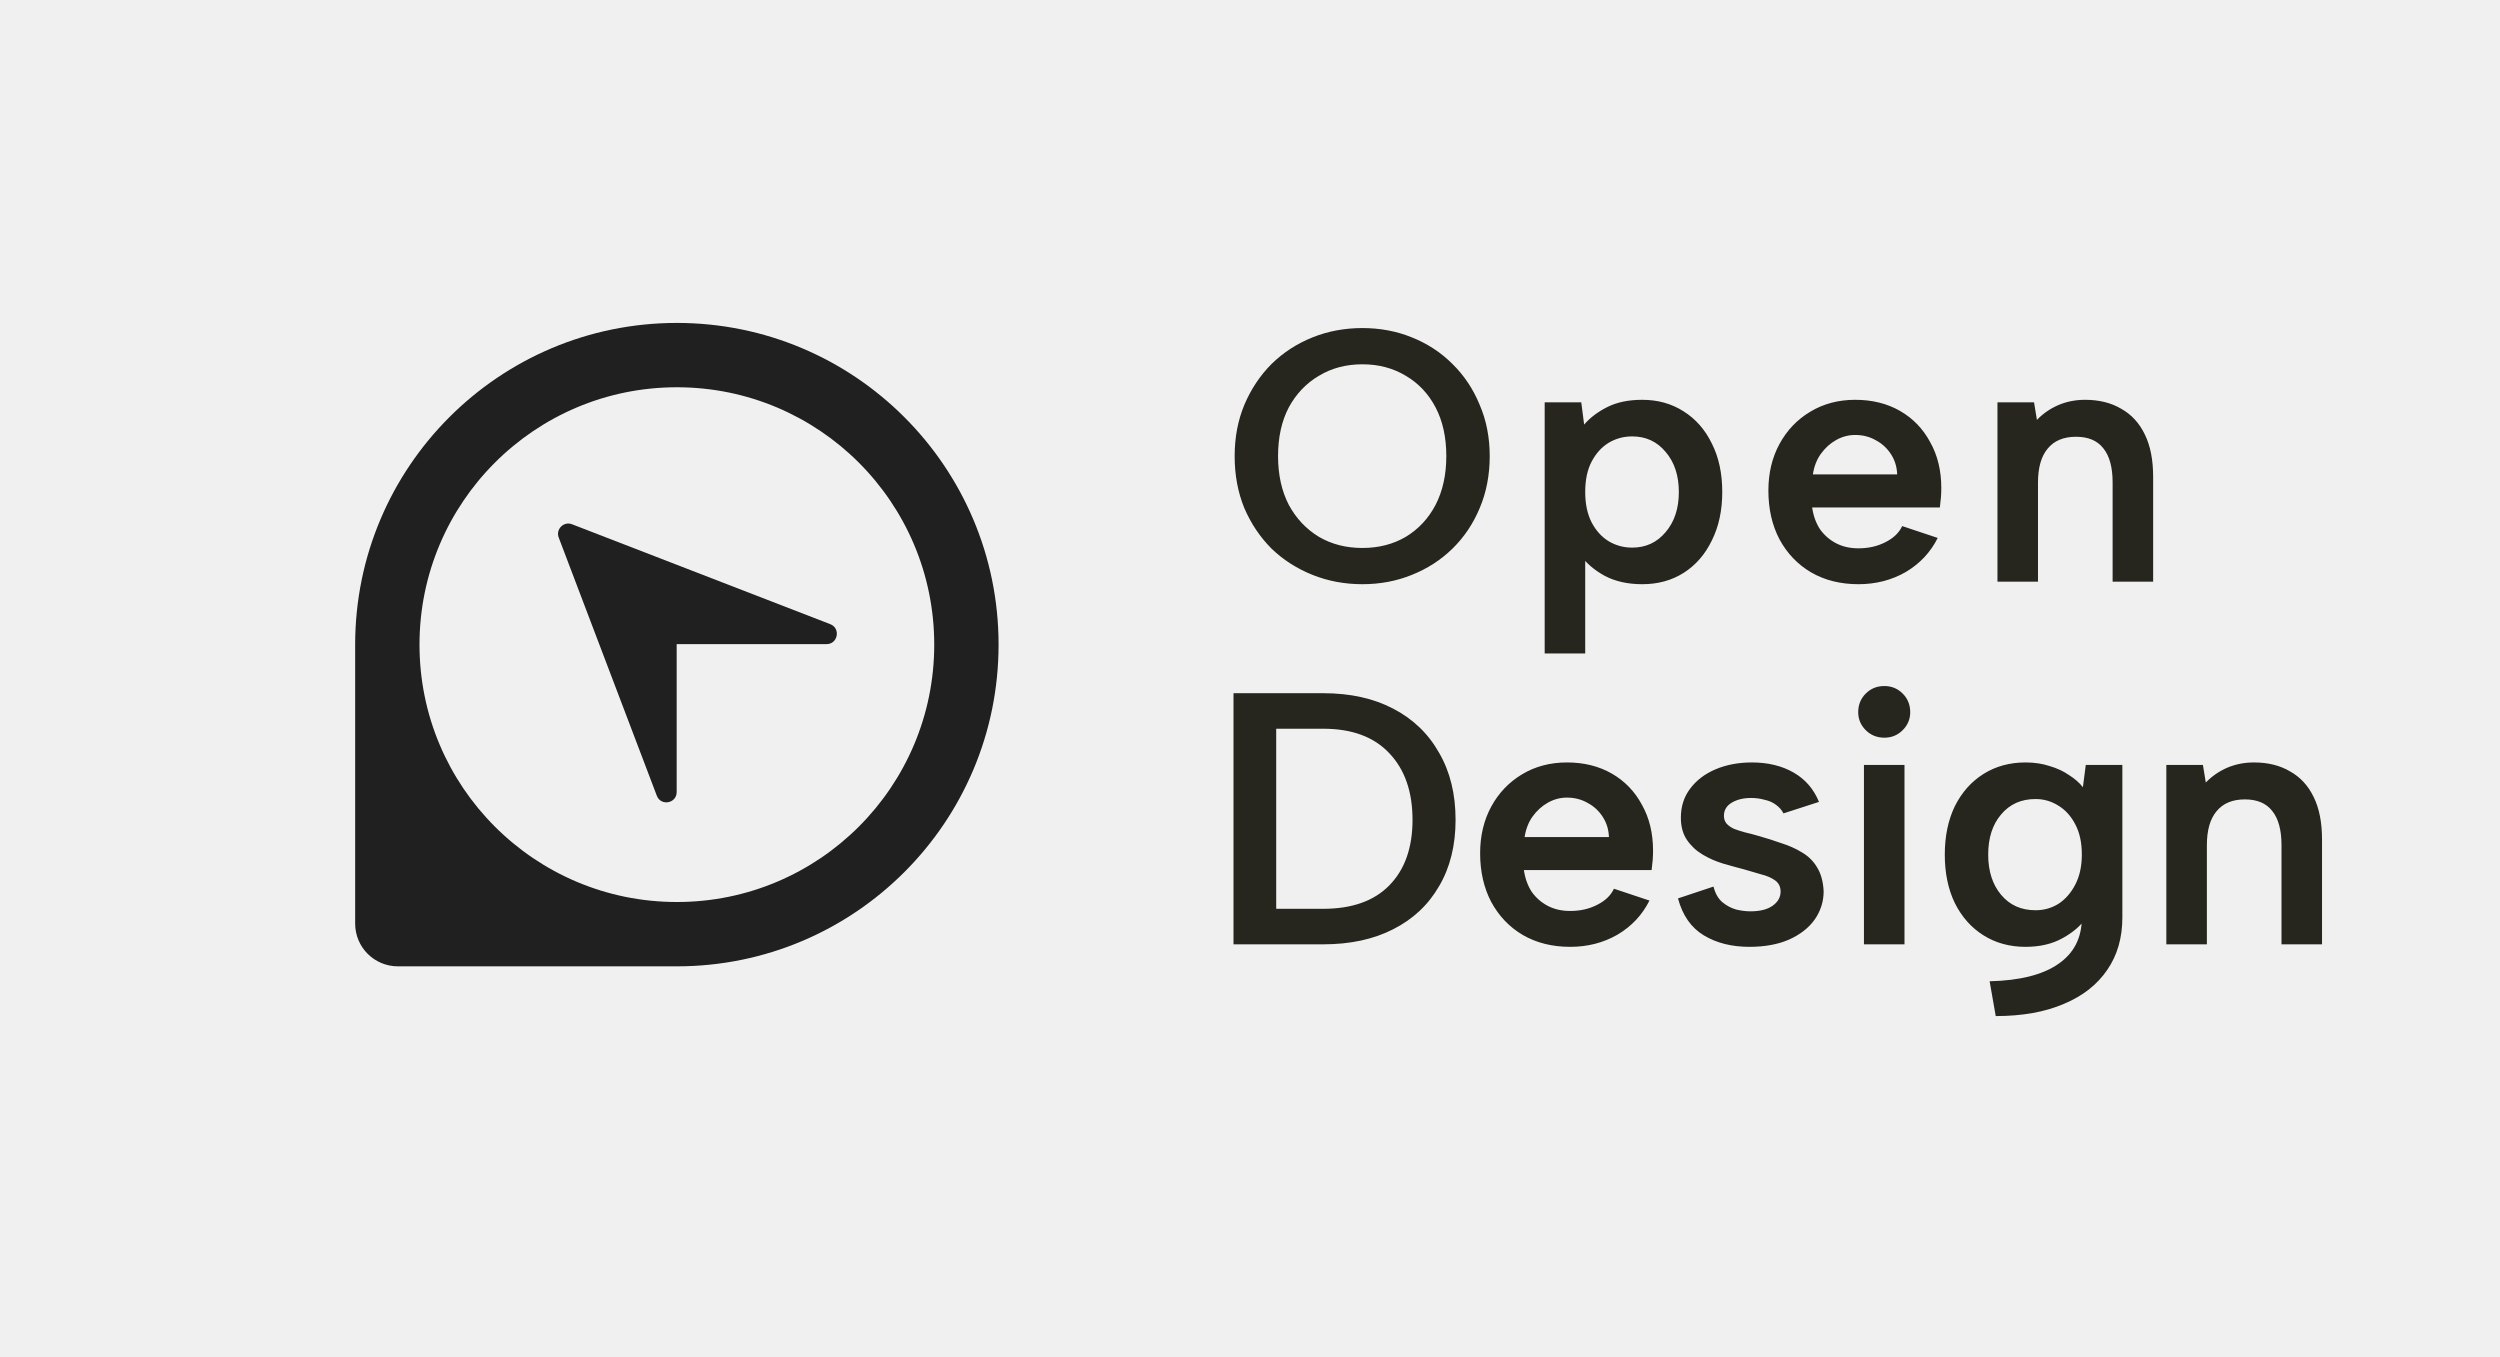
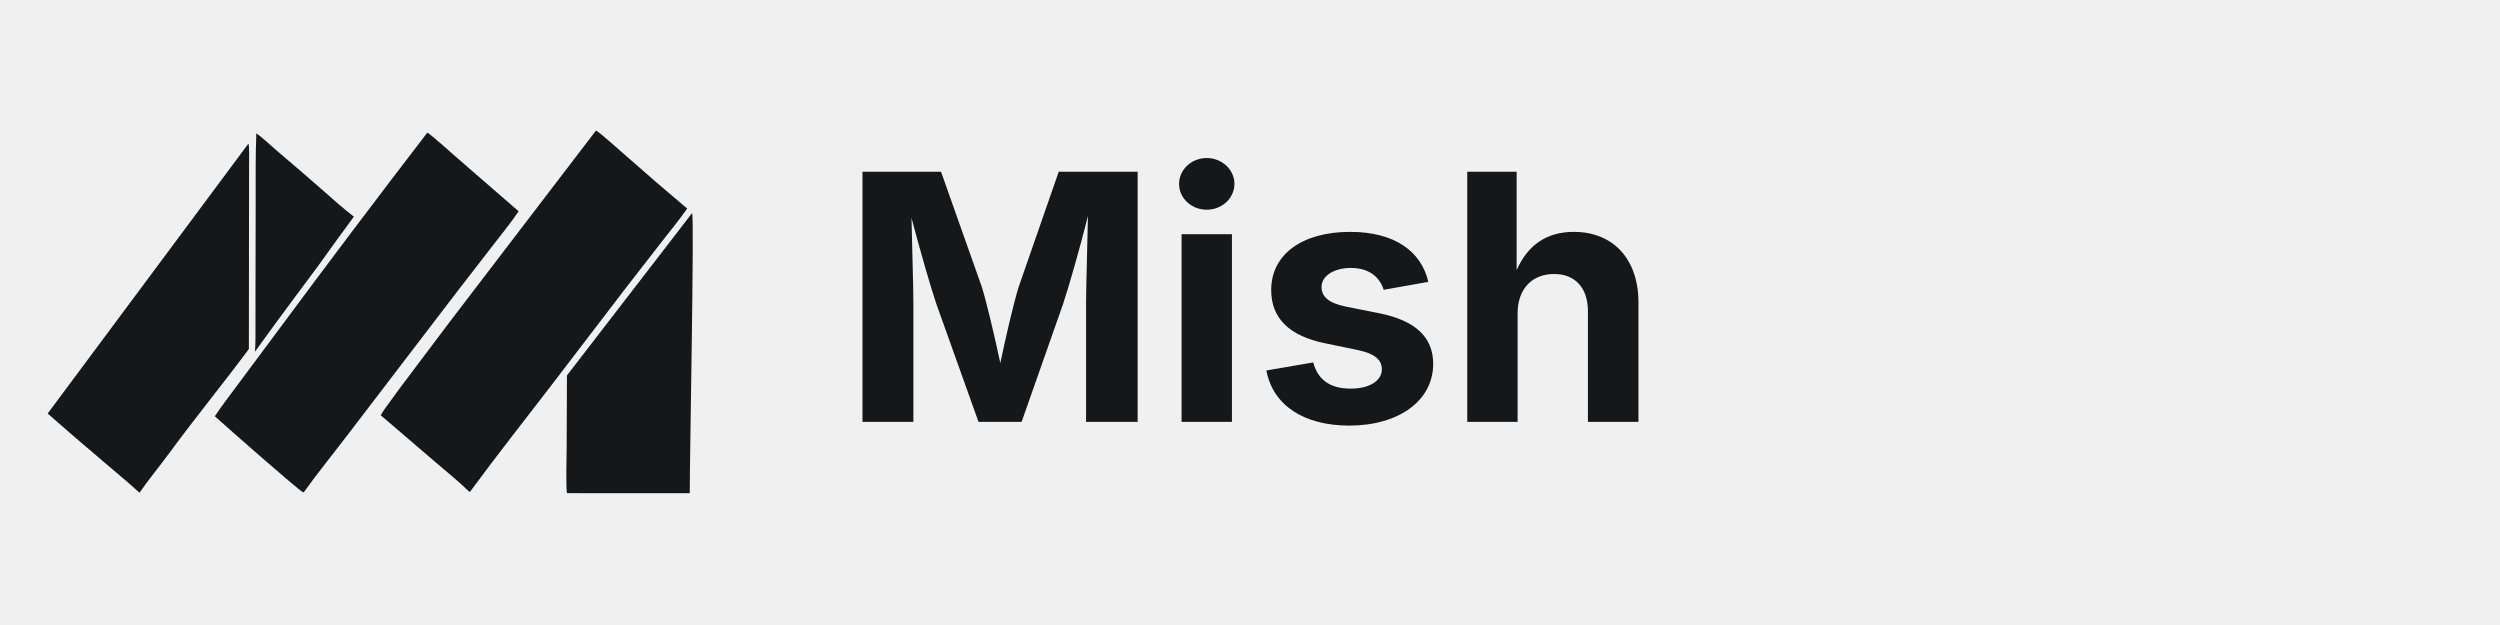
- <svg xmlns="http://www.w3.org/2000/svg" width="223" height="121" viewBox="0 0 223 121" fill="none">
-   <path d="M118.029 61.834C120.44 61.834 122.52 62.293 124.269 63.21C126.04 64.128 127.405 65.44 128.365 67.146C129.347 68.832 129.837 70.826 129.837 73.13C129.837 75.413 129.347 77.386 128.365 79.05C127.405 80.714 126.04 81.994 124.269 82.89C122.52 83.786 120.44 84.234 118.029 84.234H110.029V61.834H118.029ZM118.029 81.066C120.589 81.066 122.552 80.373 123.917 78.986C125.304 77.578 125.997 75.626 125.997 73.13C125.997 70.613 125.304 68.629 123.917 67.178C122.552 65.728 120.589 65.002 118.029 65.002H113.837V81.066H118.029ZM140.06 84.458C138.46 84.458 137.052 84.106 135.836 83.402C134.642 82.698 133.703 81.717 133.02 80.458C132.359 79.2 132.028 77.749 132.028 76.106C132.028 74.549 132.359 73.162 133.02 71.946C133.682 70.73 134.599 69.77 135.772 69.066C136.946 68.362 138.279 68.01 139.772 68.01C141.287 68.01 142.62 68.341 143.772 69.002C144.924 69.664 145.82 70.592 146.46 71.786C147.122 72.96 147.452 74.325 147.452 75.882C147.452 76.138 147.442 76.416 147.42 76.714C147.399 76.992 147.367 77.29 147.324 77.61H135.932C136.039 78.357 136.274 79.008 136.636 79.562C137.02 80.096 137.5 80.512 138.076 80.81C138.652 81.109 139.314 81.258 140.06 81.258C140.956 81.258 141.756 81.077 142.46 80.714C143.186 80.352 143.687 79.872 143.964 79.274L147.132 80.33C146.492 81.61 145.543 82.624 144.284 83.37C143.026 84.096 141.618 84.458 140.06 84.458ZM143.516 74.666C143.495 74.005 143.314 73.408 142.972 72.874C142.631 72.341 142.183 71.925 141.628 71.626C141.074 71.306 140.455 71.146 139.772 71.146C139.175 71.146 138.61 71.296 138.076 71.594C137.543 71.893 137.084 72.309 136.7 72.842C136.338 73.354 136.103 73.962 135.996 74.666H143.516ZM152.845 79.082C152.994 79.68 153.25 80.138 153.613 80.458C153.997 80.778 154.413 81.002 154.861 81.13C155.309 81.237 155.736 81.29 156.141 81.29C156.973 81.29 157.624 81.13 158.093 80.81C158.584 80.469 158.829 80.042 158.829 79.53C158.829 79.104 158.669 78.773 158.349 78.538C158.029 78.304 157.613 78.122 157.101 77.994C156.61 77.845 156.098 77.696 155.565 77.546C154.989 77.397 154.37 77.226 153.709 77.034C153.069 76.842 152.461 76.576 151.885 76.234C151.309 75.893 150.84 75.456 150.477 74.922C150.114 74.389 149.933 73.728 149.933 72.938C149.933 71.936 150.21 71.072 150.765 70.346C151.32 69.6 152.077 69.024 153.037 68.618C153.997 68.213 155.074 68.01 156.269 68.01C157.698 68.01 158.936 68.309 159.981 68.906C161.026 69.504 161.784 70.378 162.253 71.53L159.085 72.554C158.936 72.256 158.712 72 158.413 71.786C158.136 71.573 157.794 71.424 157.389 71.338C157.005 71.232 156.61 71.178 156.205 71.178C155.522 71.178 154.946 71.317 154.477 71.594C154.008 71.872 153.773 72.266 153.773 72.778C153.773 73.034 153.848 73.258 153.997 73.45C154.168 73.642 154.392 73.802 154.669 73.93C154.946 74.037 155.277 74.144 155.661 74.25C156.045 74.336 156.45 74.442 156.877 74.57C157.56 74.762 158.232 74.976 158.893 75.21C159.576 75.424 160.194 75.701 160.749 76.042C161.325 76.384 161.773 76.832 162.093 77.386C162.434 77.941 162.626 78.645 162.669 79.498C162.669 80.416 162.402 81.258 161.869 82.026C161.336 82.773 160.568 83.37 159.565 83.818C158.584 84.245 157.41 84.458 156.045 84.458C154.466 84.458 153.112 84.117 151.981 83.434C150.85 82.752 150.082 81.653 149.677 80.138L152.845 79.082ZM166.264 68.234H169.88V84.234H166.264V68.234ZM168.088 65.802C167.427 65.802 166.872 65.578 166.424 65.13C165.976 64.682 165.752 64.149 165.752 63.53C165.752 62.869 165.976 62.314 166.424 61.866C166.872 61.418 167.427 61.194 168.088 61.194C168.728 61.194 169.272 61.418 169.72 61.866C170.168 62.314 170.392 62.869 170.392 63.53C170.392 64.149 170.168 64.682 169.72 65.13C169.272 65.578 168.728 65.802 168.088 65.802ZM186.051 68.234H189.315V81.834C189.315 83.648 188.867 85.205 187.971 86.506C187.075 87.829 185.784 88.842 184.099 89.546C182.413 90.272 180.387 90.634 178.019 90.634L177.475 87.53C180.163 87.466 182.2 86.954 183.587 85.994C184.995 85.034 185.699 83.658 185.699 81.866V81.834H186.115C185.624 82.56 184.909 83.178 183.971 83.69C183.053 84.202 181.955 84.458 180.675 84.458C179.267 84.458 178.019 84.117 176.931 83.434C175.843 82.752 174.989 81.792 174.371 80.554C173.773 79.317 173.475 77.877 173.475 76.234C173.475 74.592 173.773 73.152 174.371 71.914C174.989 70.677 175.843 69.717 176.931 69.034C178.019 68.352 179.267 68.01 180.675 68.01C181.464 68.01 182.179 68.117 182.819 68.33C183.48 68.522 184.056 68.789 184.547 69.13C185.059 69.45 185.475 69.813 185.795 70.218L186.051 68.234ZM177.347 76.234C177.347 77.706 177.731 78.901 178.499 79.818C179.267 80.736 180.291 81.194 181.571 81.194C182.317 81.194 183 81.002 183.619 80.618C184.237 80.213 184.739 79.637 185.123 78.89C185.507 78.144 185.699 77.258 185.699 76.234C185.699 75.168 185.507 74.272 185.123 73.546C184.739 72.8 184.227 72.234 183.587 71.85C182.968 71.466 182.296 71.274 181.571 71.274C180.291 71.274 179.267 71.733 178.499 72.65C177.731 73.546 177.347 74.741 177.347 76.234ZM193.237 68.234H196.501L196.757 69.802C197.291 69.248 197.92 68.81 198.645 68.49C199.392 68.17 200.192 68.01 201.045 68.01C202.304 68.01 203.381 68.277 204.277 68.81C205.195 69.322 205.899 70.09 206.389 71.114C206.88 72.117 207.125 73.376 207.125 74.89V84.234H203.509V75.37C203.509 74.026 203.232 73.013 202.677 72.33C202.144 71.648 201.333 71.306 200.245 71.306C199.136 71.306 198.293 71.658 197.717 72.362C197.141 73.045 196.853 74.058 196.853 75.402V84.234H193.237V68.234Z" fill="#26251E" />
-   <path d="M121.523 52.111C119.945 52.111 118.462 51.833 117.075 51.279C115.689 50.724 114.473 49.945 113.427 48.943C112.403 47.919 111.593 46.713 110.995 45.327C110.419 43.919 110.131 42.372 110.131 40.687C110.131 39.023 110.419 37.497 110.995 36.111C111.593 34.703 112.403 33.487 113.427 32.463C114.473 31.439 115.689 30.649 117.075 30.095C118.462 29.54 119.945 29.263 121.523 29.263C123.102 29.263 124.574 29.54 125.939 30.095C127.326 30.649 128.531 31.439 129.555 32.463C130.601 33.487 131.411 34.703 131.987 36.111C132.585 37.497 132.883 39.023 132.883 40.687C132.883 42.372 132.585 43.919 131.987 45.327C131.411 46.713 130.601 47.919 129.555 48.943C128.531 49.945 127.326 50.724 125.939 51.279C124.574 51.833 123.102 52.111 121.523 52.111ZM121.523 48.879C122.974 48.879 124.265 48.548 125.395 47.887C126.526 47.204 127.411 46.255 128.051 45.039C128.691 43.801 129.011 42.351 129.011 40.687C129.011 39.001 128.691 37.551 128.051 36.335C127.411 35.119 126.526 34.18 125.395 33.519C124.265 32.836 122.974 32.495 121.523 32.495C120.073 32.495 118.782 32.836 117.651 33.519C116.521 34.18 115.625 35.119 114.963 36.335C114.323 37.551 114.003 39.001 114.003 40.687C114.003 42.351 114.323 43.801 114.963 45.039C115.625 46.255 116.521 47.204 117.651 47.887C118.782 48.548 120.073 48.879 121.523 48.879ZM140.985 49.519L141.401 49.423V58.287H137.785V35.887H141.049L141.305 37.871C141.838 37.252 142.532 36.729 143.385 36.303C144.238 35.876 145.273 35.663 146.489 35.663C147.876 35.663 149.102 36.004 150.169 36.687C151.257 37.369 152.1 38.329 152.697 39.567C153.316 40.783 153.625 42.223 153.625 43.887C153.625 45.529 153.316 46.969 152.697 48.207C152.1 49.444 151.268 50.404 150.201 51.087C149.134 51.769 147.897 52.111 146.489 52.111C145.209 52.111 144.1 51.865 143.161 51.375C142.222 50.863 141.497 50.244 140.985 49.519ZM149.753 43.887C149.753 42.415 149.358 41.22 148.569 40.303C147.801 39.385 146.809 38.927 145.593 38.927C144.825 38.927 144.121 39.119 143.481 39.503C142.862 39.887 142.361 40.441 141.977 41.167C141.593 41.892 141.401 42.799 141.401 43.887C141.401 44.953 141.593 45.86 141.977 46.607C142.361 47.332 142.862 47.887 143.481 48.271C144.121 48.655 144.825 48.847 145.593 48.847C146.809 48.847 147.801 48.388 148.569 47.471C149.358 46.553 149.753 45.359 149.753 43.887ZM165.772 52.111C164.172 52.111 162.764 51.759 161.548 51.055C160.353 50.351 159.414 49.369 158.732 48.111C158.07 46.852 157.74 45.401 157.74 43.759C157.74 42.201 158.07 40.815 158.732 39.599C159.393 38.383 160.31 37.423 161.484 36.719C162.657 36.015 163.99 35.663 165.484 35.663C166.998 35.663 168.332 35.993 169.484 36.655C170.636 37.316 171.532 38.244 172.172 39.439C172.833 40.612 173.164 41.977 173.164 43.535C173.164 43.791 173.153 44.068 173.132 44.367C173.11 44.644 173.078 44.943 173.036 45.263H161.644C161.75 46.009 161.985 46.66 162.348 47.215C162.732 47.748 163.212 48.164 163.788 48.463C164.364 48.761 165.025 48.911 165.772 48.911C166.668 48.911 167.468 48.729 168.172 48.367C168.897 48.004 169.398 47.524 169.676 46.927L172.844 47.983C172.204 49.263 171.254 50.276 169.996 51.023C168.737 51.748 167.329 52.111 165.772 52.111ZM169.228 42.319C169.206 41.657 169.025 41.06 168.684 40.527C168.342 39.993 167.894 39.577 167.34 39.279C166.785 38.959 166.166 38.799 165.484 38.799C164.886 38.799 164.321 38.948 163.788 39.247C163.254 39.545 162.796 39.961 162.412 40.495C162.049 41.007 161.814 41.615 161.708 42.319H169.228ZM178.173 35.887H181.437L181.693 37.455C182.226 36.9 182.855 36.463 183.581 36.143C184.327 35.823 185.127 35.663 185.981 35.663C187.239 35.663 188.317 35.929 189.213 36.463C190.13 36.975 190.834 37.743 191.325 38.767C191.815 39.769 192.061 41.028 192.061 42.543V51.887H188.445V43.023C188.445 41.679 188.167 40.665 187.613 39.983C187.079 39.3 186.269 38.959 185.181 38.959C184.071 38.959 183.229 39.311 182.653 40.015C182.077 40.697 181.789 41.711 181.789 43.055V51.887H178.173V35.887Z" fill="#26251E" />
-   <g clip-path="url(#clip0_603_740)">
-     <path fill-rule="evenodd" clip-rule="evenodd" d="M60.377 28.805C76.225 28.805 89.073 41.653 89.073 57.502C89.073 73.35 76.225 86.198 60.377 86.198H35.498C33.385 86.198 31.68 84.494 31.68 82.381C31.68 75.98 31.68 63.226 31.68 57.502C31.68 41.653 44.528 28.805 60.377 28.805ZM60.377 34.544C47.698 34.544 37.419 44.823 37.419 57.502C37.419 70.181 47.698 80.459 60.377 80.459C73.056 80.459 83.334 70.181 83.334 57.502C83.334 44.823 73.056 34.544 60.377 34.544Z" fill="#202020" />
-     <path d="M58.587 70.976L49.838 47.952C49.555 47.207 50.282 46.477 51.023 46.763L74.058 55.675C75.006 56.041 74.744 57.456 73.729 57.456H60.359V70.647C60.359 71.67 58.95 71.931 58.587 70.976Z" fill="#202020" />
-   </g>
-   <defs>
-     <clipPath id="clip0_603_740">
-       <rect width="93" height="93" fill="white" transform="translate(14 11)" />
-     </clipPath>
-   </defs>
+ <svg xmlns="http://www.w3.org/2000/svg" viewBox="0 0 640 160">
+   <svg x="0" y="10" width="190" height="140" viewBox="340 600 1368 850">
+     <path fill="#151719" d="M 1438.61 689.472 C 1445.77 693.501 1481.13 725.102 1489.31 732.22 C 1527.98 766.459 1567.08 800.201 1606.62 833.437 C 1593.64 852.083 1574.67 875.554 1560.49 893.614 L 1493.87 979.327 L 1349.77 1167.69 C 1302.41 1229.17 1252.96 1292.04 1207.11 1354.47 C 1206.87 1354.74 1205.58 1355.47 1205.21 1355.69 C 1189.19 1339.57 1160.75 1316.32 1142.75 1300.92 L 1041.7 1214.38 C 1046.27 1206.03 1054.57 1195.25 1060.29 1187.36 C 1070.91 1172.6 1081.73 1157.98 1092.72 1143.49 L 1169.19 1041.93 L 1438.61 689.472 z" />
+     <path fill="#151719" d="M 1127.65 693.457 C 1132.61 695.449 1173.68 732.312 1180.36 738.119 L 1295.95 838.444 C 1283.17 857.67 1265.58 879.343 1251.3 897.733 L 1183.65 985.126 L 983.27 1247.25 C 956.664 1282.39 926.202 1319.56 900.853 1355.15 L 899.003 1356.67 C 891.64 1353.96 753.332 1232.11 735.97 1216.23 C 747.094 1199.17 762.662 1179.09 774.906 1162.47 L 855.364 1054.34 C 945.08 933.258 1035.85 812.96 1127.65 693.457 z" />
+     <path fill="#151719" d="M 797.842 713.795 C 799.964 715.963 799.089 748.117 799.084 753.92 L 798.996 830.772 L 798.723 1092.35 C 749.881 1157.91 697.11 1222.5 648.664 1288.59 C 632.079 1311.22 612.77 1334.19 597.182 1357.23 C 570.124 1332.48 537.221 1306.01 508.998 1281.3 C 482.076 1258.89 454.4 1234.23 427.836 1211.24 L 797.842 713.795 z" />
+     <path fill="#151719" d="M 1615.65 841.765 C 1620.13 847.604 1610.95 1309.51 1611.38 1358.05 L 1385.1 1358 C 1382.78 1349.19 1384.38 1284.72 1384.49 1272.52 L 1385 1140.99 L 1615.65 841.765 z" />
+     <path fill="#151719" d="M 812.464 694.663 C 823.636 702.363 839.562 717.778 850.665 727.108 C 878.412 750.616 905.964 774.353 933.318 798.318 C 952.568 815.145 971.996 832.816 992.248 848.322 C 982.97 861.664 972.932 874.511 963.43 887.714 C 938.655 922.719 913.313 957.318 887.414 991.5 C 861.288 1026.57 835.437 1061.84 809.862 1097.32 C 811.18 1083.04 810.882 1064.99 810.919 1050.33 L 810.959 978.283 L 811.272 821 C 811.274 780.686 810.839 734.726 812.464 694.663 z" />
+   </svg>
+   <text x="215" y="108" font-family="-apple-system, Inter, system-ui, sans-serif" font-size="88" font-weight="700" fill="#151719">Mish</text>
</svg>
